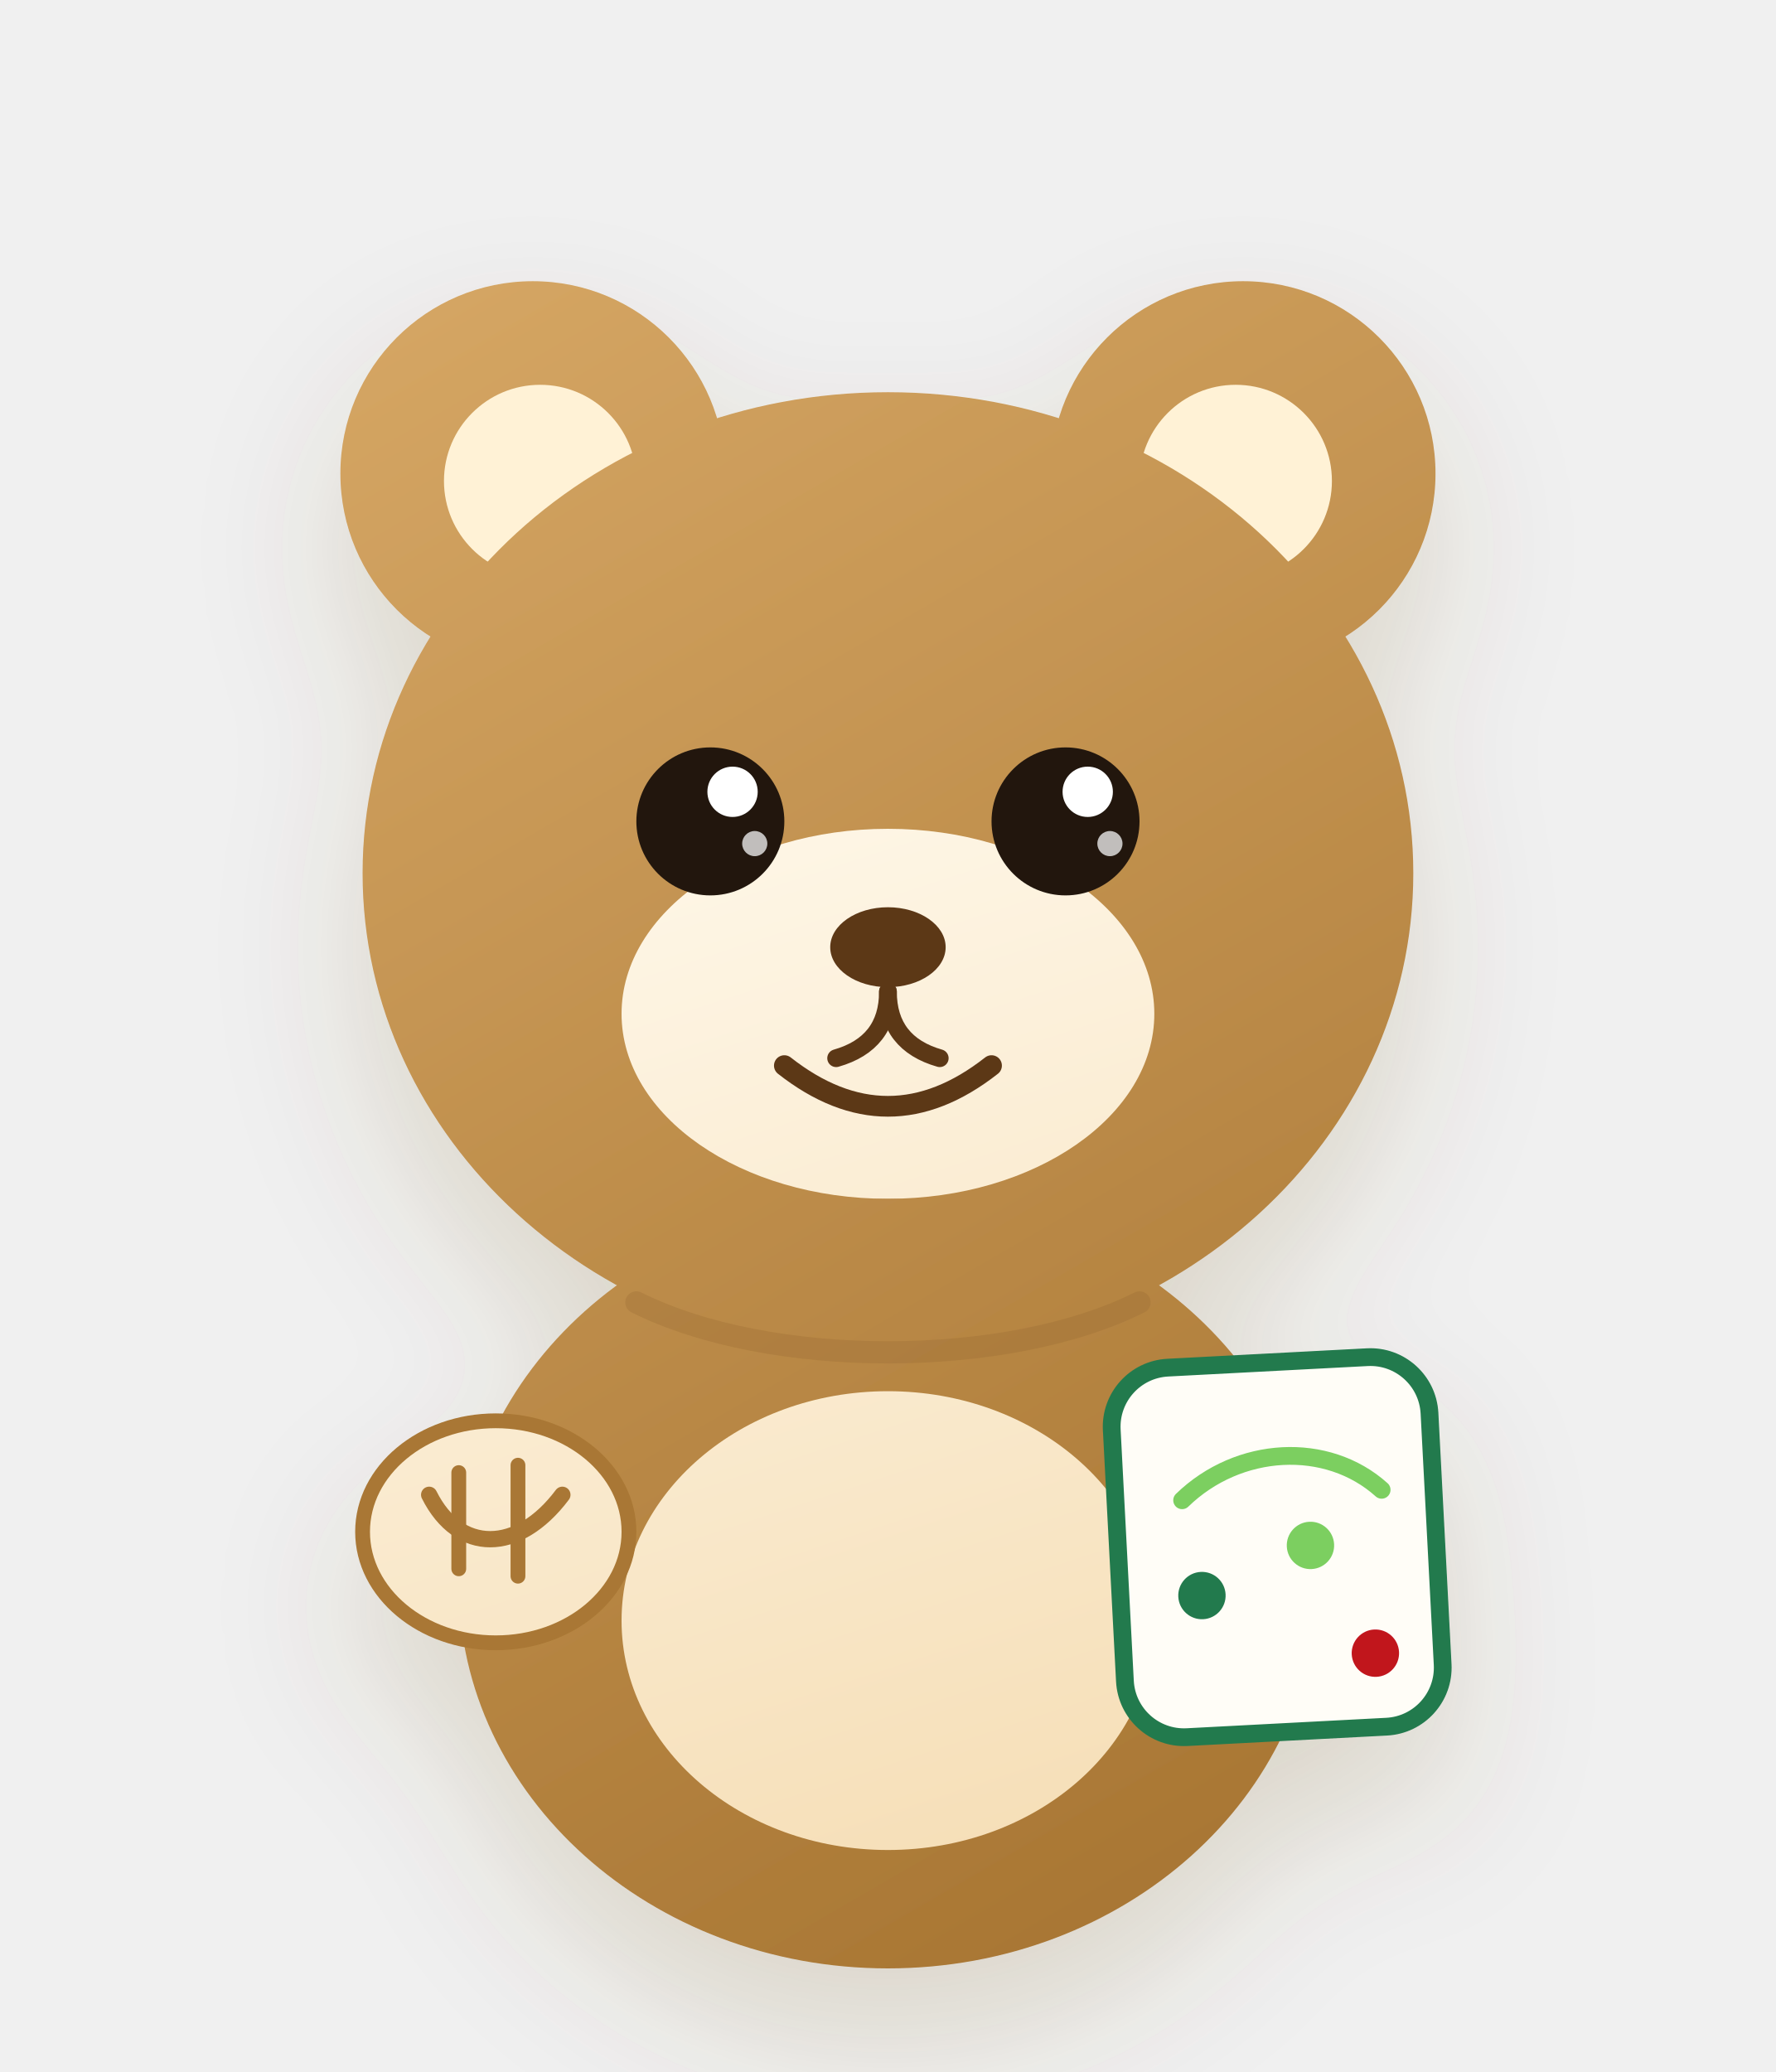
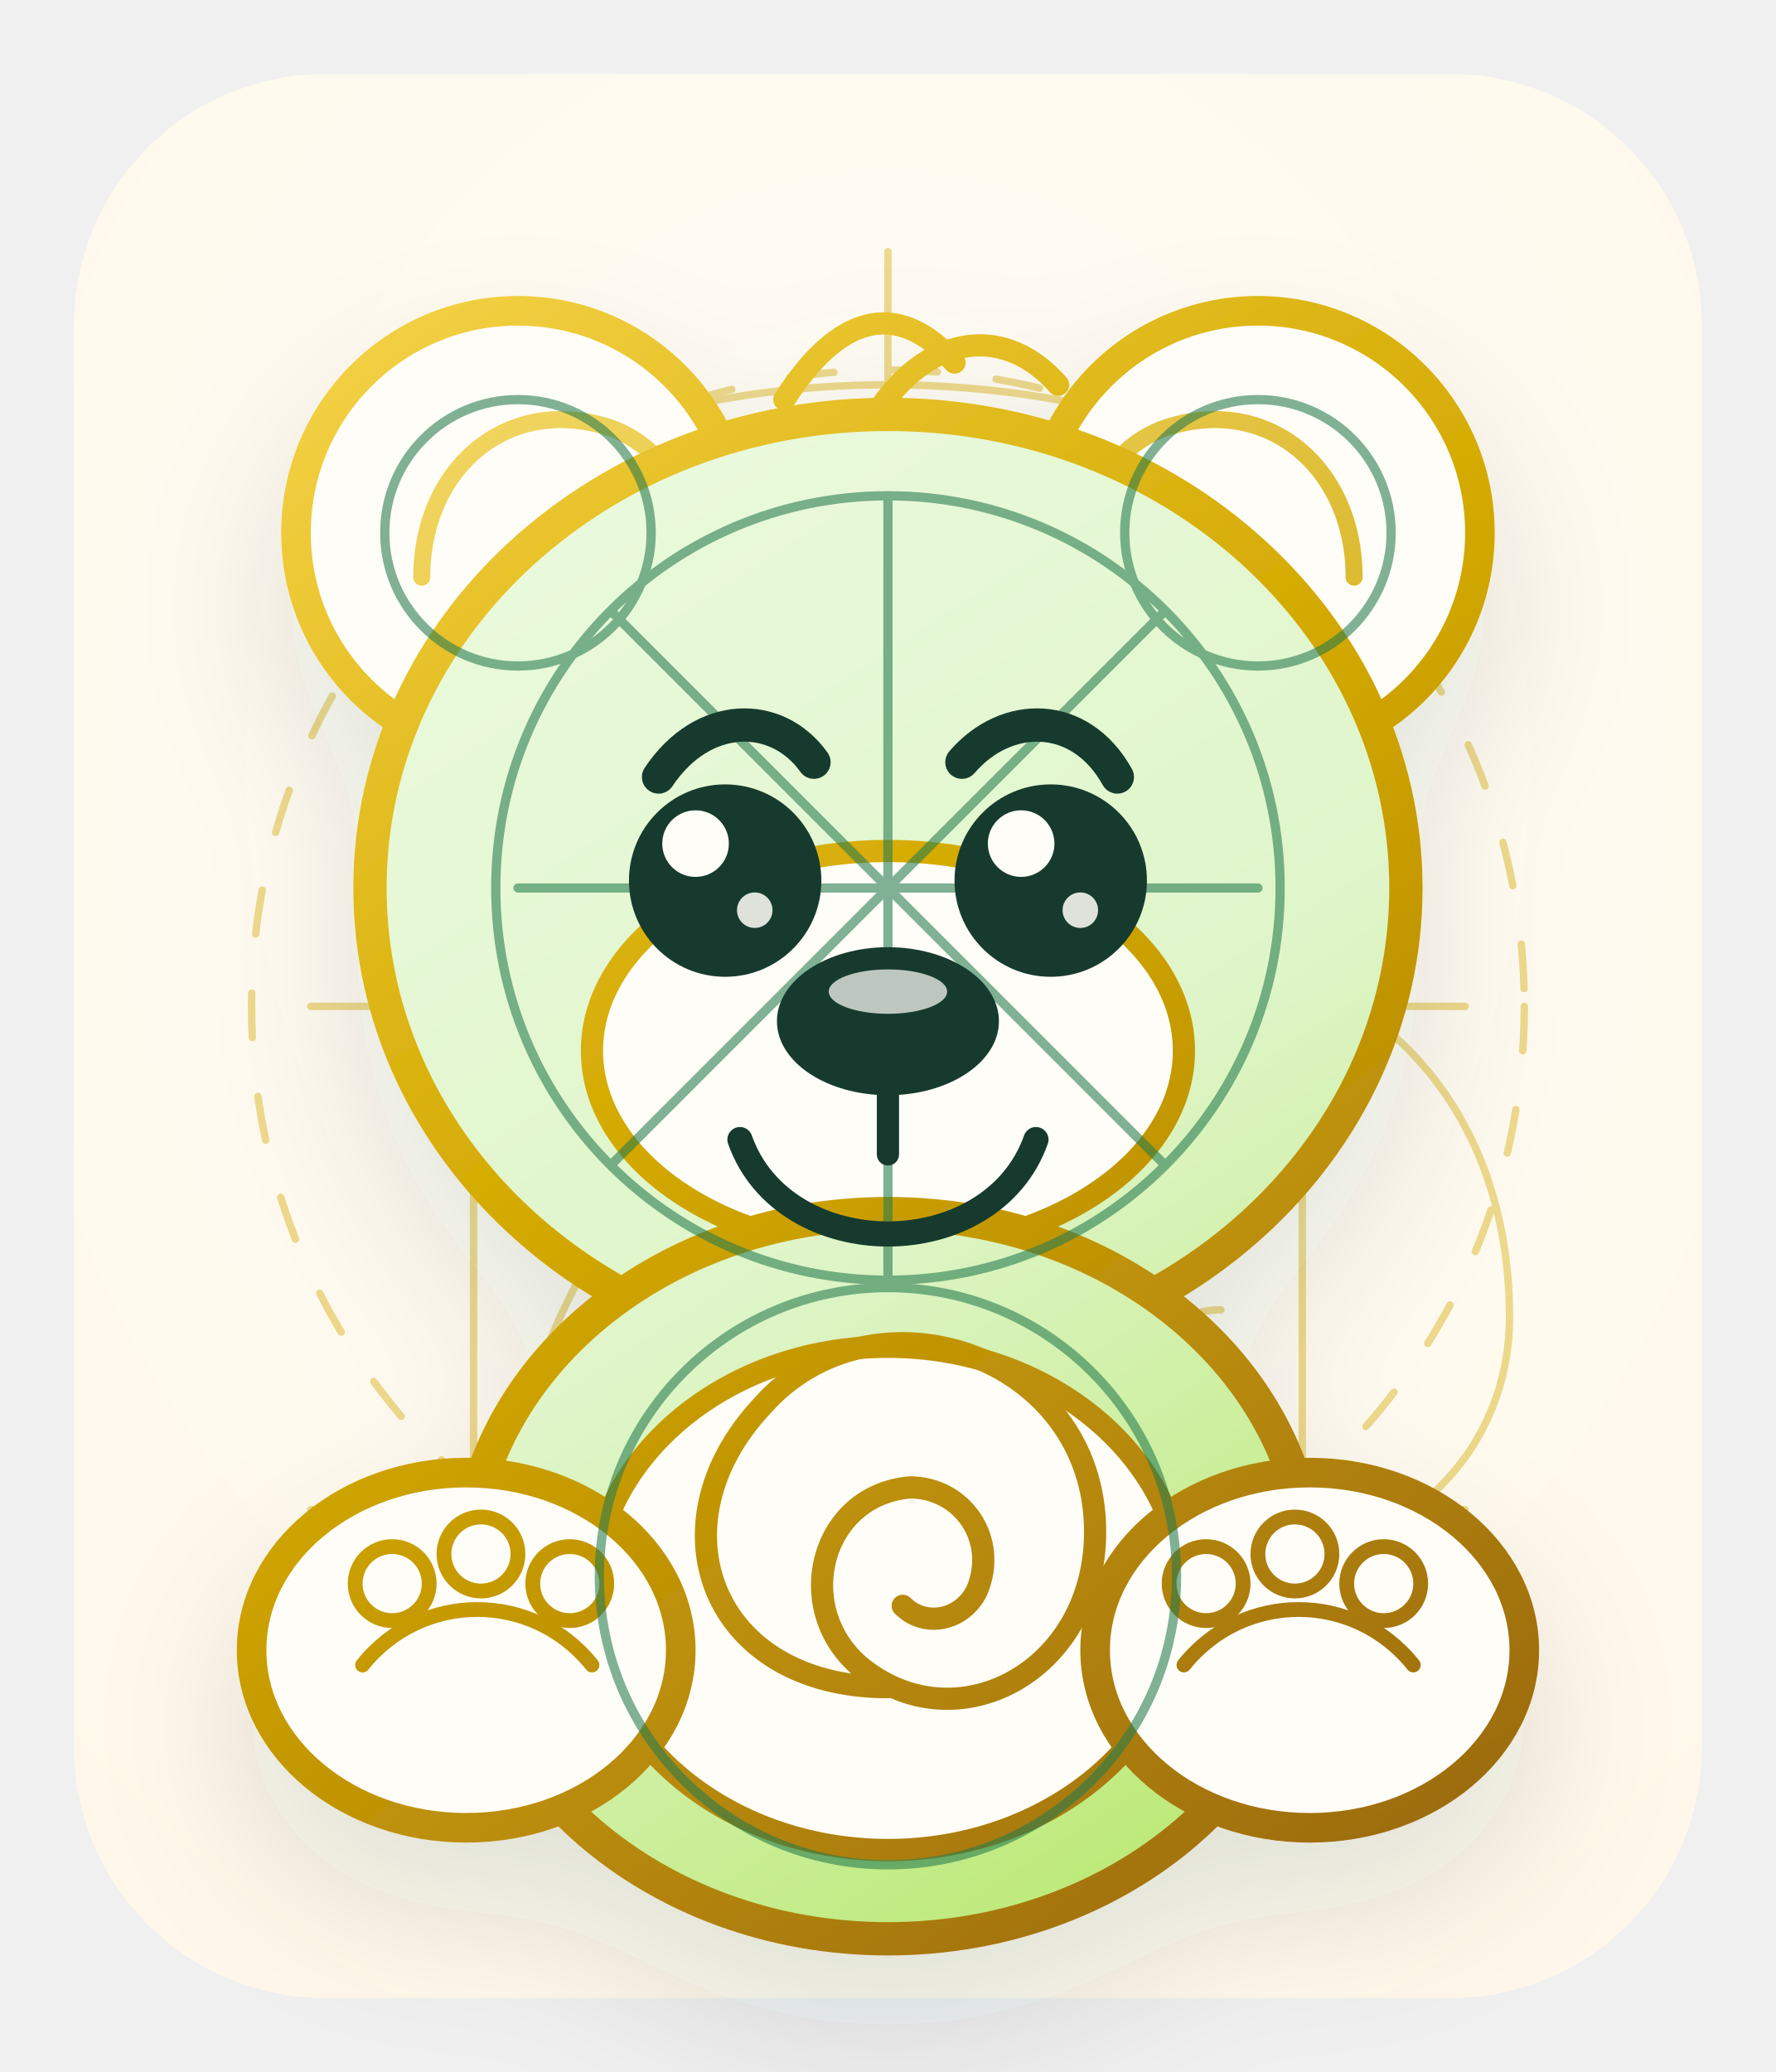
- <svg xmlns="http://www.w3.org/2000/svg" viewBox="0 0 240 280" role="img" aria-label="Fib, a friendly MindCraft bear holding a little learning map">
+ <svg xmlns="http://www.w3.org/2000/svg" viewBox="0 0 240 280" role="img" aria-label="Fib, a friendly MindCraft bear drawn with golden-ratio construction lines">
  <defs>
-     <linearGradient id="fur" x1="52" y1="28" x2="176" y2="242" gradientUnits="userSpaceOnUse">
-       <stop offset="0" stop-color="#d7a866" />
-       <stop offset="1" stop-color="#a97734" />
+     <radialGradient id="paper" cx="50%" cy="36%" r="78%">
+       <stop offset="0" stop-color="#fffdf7" />
+       <stop offset="1" stop-color="#fff8e9" />
+     </radialGradient>
+     <linearGradient id="leafWash" x1="52" y1="34" x2="188" y2="244" gradientUnits="userSpaceOnUse">
+       <stop offset="0" stop-color="#eefbe4" />
+       <stop offset=".58" stop-color="#dff5c9" />
+       <stop offset="1" stop-color="#b9e86f" />
    </linearGradient>
-     <linearGradient id="cream" x1="100" y1="92" x2="150" y2="245" gradientUnits="userSpaceOnUse">
-       <stop offset="0" stop-color="#fff9ec" />
-       <stop offset="1" stop-color="#f6dfb8" />
+     <linearGradient id="goldLine" x1="46" y1="38" x2="202" y2="246" gradientUnits="userSpaceOnUse">
+       <stop offset="0" stop-color="#f5d348" />
+       <stop offset=".45" stop-color="#d3a900" />
+       <stop offset="1" stop-color="#9b6a12" />
    </linearGradient>
-     <filter id="softShadow" x="-20%" y="-20%" width="140%" height="150%">
-       <feDropShadow dx="0" dy="10" stdDeviation="10" flood-color="#6d481d" flood-opacity=".16" />
+     <filter id="softLift" x="-20%" y="-18%" width="140%" height="145%">
+       <feDropShadow dx="0" dy="10" stdDeviation="10" flood-color="#143a2e" flood-opacity=".12" />
    </filter>
  </defs>
-   <g filter="url(#softShadow)">
-     <circle cx="72" cy="64" r="26" fill="url(#fur)" />
-     <circle cx="168" cy="64" r="26" fill="url(#fur)" />
-     <circle cx="73" cy="65" r="13" fill="#fff2d6" />
-     <circle cx="167" cy="65" r="13" fill="#fff2d6" />
-     <ellipse cx="120" cy="118" rx="71" ry="65" fill="url(#fur)" />
-     <ellipse cx="120" cy="137" rx="36" ry="25" fill="url(#cream)" />
-     <circle cx="96" cy="111" r="10" fill="#21170f" />
-     <circle cx="144" cy="111" r="10" fill="#21170f" />
-     <circle cx="99" cy="107" r="3.4" fill="#fff" />
-     <circle cx="147" cy="107" r="3.4" fill="#fff" />
-     <circle cx="102" cy="114" r="1.7" fill="#fff" opacity=".72" />
-     <circle cx="150" cy="114" r="1.7" fill="#fff" opacity=".72" />
-     <ellipse cx="120" cy="128" rx="7.8" ry="5.4" fill="#5c3719" />
-     <path d="M120 134 Q120 141 113 143" stroke="#5c3719" stroke-width="2.4" fill="none" stroke-linecap="round" />
-     <path d="M120 134 Q120 141 127 143" stroke="#5c3719" stroke-width="2.4" fill="none" stroke-linecap="round" />
-     <path d="M106 144 Q120 155 134 144" stroke="#5c3719" stroke-width="2.8" fill="none" stroke-linecap="round" />
-     <ellipse cx="120" cy="214" rx="58" ry="52" fill="url(#fur)" />
-     <ellipse cx="120" cy="219" rx="36" ry="31" fill="url(#cream)" />
-     <ellipse cx="67" cy="207" rx="18" ry="15" fill="url(#cream)" stroke="#a97734" stroke-width="2" />
-     <path d="M58 202 C62 210 70 210 76 202" stroke="#a97734" stroke-width="2.2" fill="none" stroke-linecap="round" />
-     <path d="M62 199 L62 212 M70 198 L70 213" stroke="#a97734" stroke-width="2" stroke-linecap="round" />
-     <g transform="rotate(-3 174 207)">
-       <rect x="151" y="184" width="43" height="50" rx="8" fill="#fffdf7" stroke="#247a4d" stroke-width="2.4" />
-       <path d="M160 202 C168 195 180 195 187 202" stroke="#7bcf61" stroke-width="2.4" fill="none" stroke-linecap="round" />
-       <circle cx="162" cy="215" r="3.2" fill="#247a4d" />
-       <circle cx="177" cy="209" r="3.2" fill="#7bcf61" />
-       <circle cx="185" cy="224" r="3.2" fill="#c1121f" />
+   <rect x="10" y="10" width="220" height="260" rx="34" fill="url(#paper)" />
+   <g opacity=".42" stroke="#d3a900" stroke-width="1" fill="none" stroke-linecap="round">
+     <path d="M42 68 H198 M42 136 H198 M42 204 H198" />
+     <path d="M64 42 V238 M120 34 V246 M176 42 V238" />
+     <circle cx="120" cy="136" r="86" stroke-dasharray="6 8" />
+     <circle cx="120" cy="136" r="54" />
+     <path d="M68 214 C68 166 106 128 154 128 C184 128 204 148 204 178 C204 196 190 210 172 210 C161 210 152 201 152 190 C152 183 158 177 165 177" />
+     <path d="M58 70 C90 46 150 46 182 70" />
+     <path d="M52 210 C84 238 156 238 188 210" />
+     <circle cx="64" cy="68" r="2" fill="#d3a900" />
+     <circle cx="120" cy="136" r="2" fill="#d3a900" />
+     <circle cx="176" cy="68" r="2" fill="#d3a900" />
+     <circle cx="64" cy="204" r="2" fill="#d3a900" />
+     <circle cx="176" cy="204" r="2" fill="#d3a900" />
+   </g>
+   <g filter="url(#softLift)">
+     <g stroke="url(#goldLine)" stroke-linecap="round" stroke-linejoin="round">
+       <circle cx="70" cy="72" r="30" fill="#fffdf7" stroke-width="4" />
+       <circle cx="170" cy="72" r="30" fill="#fffdf7" stroke-width="4" />
+       <path d="M57 78 C57 63 69 53 83 58 C93 62 97 75 90 85 C85 92 74 91 70 84 C67 79 70 73 75 72" fill="none" stroke-width="2.3" opacity=".8" />
+       <path d="M183 78 C183 63 171 53 157 58 C147 62 143 75 150 85 C155 92 166 91 170 84 C173 79 170 73 165 72" fill="none" stroke-width="2.3" opacity=".8" />
+       <ellipse cx="120" cy="120" rx="70" ry="64" fill="url(#leafWash)" stroke-width="4.5" />
+       <ellipse cx="120" cy="142" rx="40" ry="27" fill="#fffdf7" stroke-width="3" />
+       <path d="M106 54 C113 43 121 40 129 49 M119 55 C126 45 136 44 143 52" fill="none" stroke-width="3" />
+       <ellipse cx="120" cy="213" rx="57" ry="49" fill="url(#leafWash)" stroke-width="4.5" />
+       <ellipse cx="120" cy="216" rx="40" ry="34" fill="#fffdf7" stroke-width="3" />
+       <path d="M120 228 C96 228 88 206 103 190 C118 173 148 183 148 207 C148 226 129 236 116 225 C107 217 111 202 123 201 C130 201 135 208 132 215 C130 219 125 220 122 217" fill="none" stroke-width="3" />
+       <ellipse cx="63" cy="223" rx="29" ry="24" fill="#fffdf7" stroke-width="4" />
+       <ellipse cx="177" cy="223" rx="29" ry="24" fill="#fffdf7" stroke-width="4" />
+       <path d="M49 225 C57 215 72 215 80 225 M160 225 C168 215 183 215 191 225" fill="none" stroke-width="2" />
+       <circle cx="53" cy="214" r="5" fill="#fffdf7" stroke-width="2" />
+       <circle cx="65" cy="210" r="5" fill="#fffdf7" stroke-width="2" />
+       <circle cx="77" cy="214" r="5" fill="#fffdf7" stroke-width="2" />
+       <circle cx="163" cy="214" r="5" fill="#fffdf7" stroke-width="2" />
+       <circle cx="175" cy="210" r="5" fill="#fffdf7" stroke-width="2" />
+       <circle cx="187" cy="214" r="5" fill="#fffdf7" stroke-width="2" />
    </g>
-     <path d="M86 176 C104 185 136 185 154 176" stroke="#8f612c" stroke-width="3" fill="none" stroke-linecap="round" opacity=".24" />
+     <g fill="none" stroke="#247a4d" stroke-width="1.25" opacity=".58" stroke-linecap="round">
+       <circle cx="120" cy="120" r="53" />
+       <path d="M70 120 H170 M120 67 V173 M83 83 L157 157 M157 83 L83 157" />
+       <circle cx="70" cy="72" r="18" />
+       <circle cx="170" cy="72" r="18" />
+       <circle cx="120" cy="213" r="39" />
+     </g>
+     <g>
+       <path d="M89 105 C95 96 105 96 110 103" stroke="#143a2e" stroke-width="4.5" fill="none" stroke-linecap="round" />
+       <path d="M130 103 C136 96 146 96 151 105" stroke="#143a2e" stroke-width="4.5" fill="none" stroke-linecap="round" />
+       <circle cx="98" cy="119" r="13" fill="#143a2e" />
+       <circle cx="142" cy="119" r="13" fill="#143a2e" />
+       <circle cx="94" cy="114" r="4.5" fill="#fffdf7" />
+       <circle cx="138" cy="114" r="4.5" fill="#fffdf7" />
+       <circle cx="102" cy="123" r="2.4" fill="#fffdf7" opacity=".86" />
+       <circle cx="146" cy="123" r="2.4" fill="#fffdf7" opacity=".86" />
+       <ellipse cx="120" cy="138" rx="15" ry="10" fill="#143a2e" />
+       <ellipse cx="120" cy="134" rx="8" ry="3" fill="#fffdf7" opacity=".72" />
+       <path d="M120 146 V156" stroke="#143a2e" stroke-width="3" fill="none" stroke-linecap="round" />
+       <path d="M100 154 C106 171 134 171 140 154" stroke="#143a2e" stroke-width="3.4" fill="none" stroke-linecap="round" />
+     </g>
  </g>
</svg>
